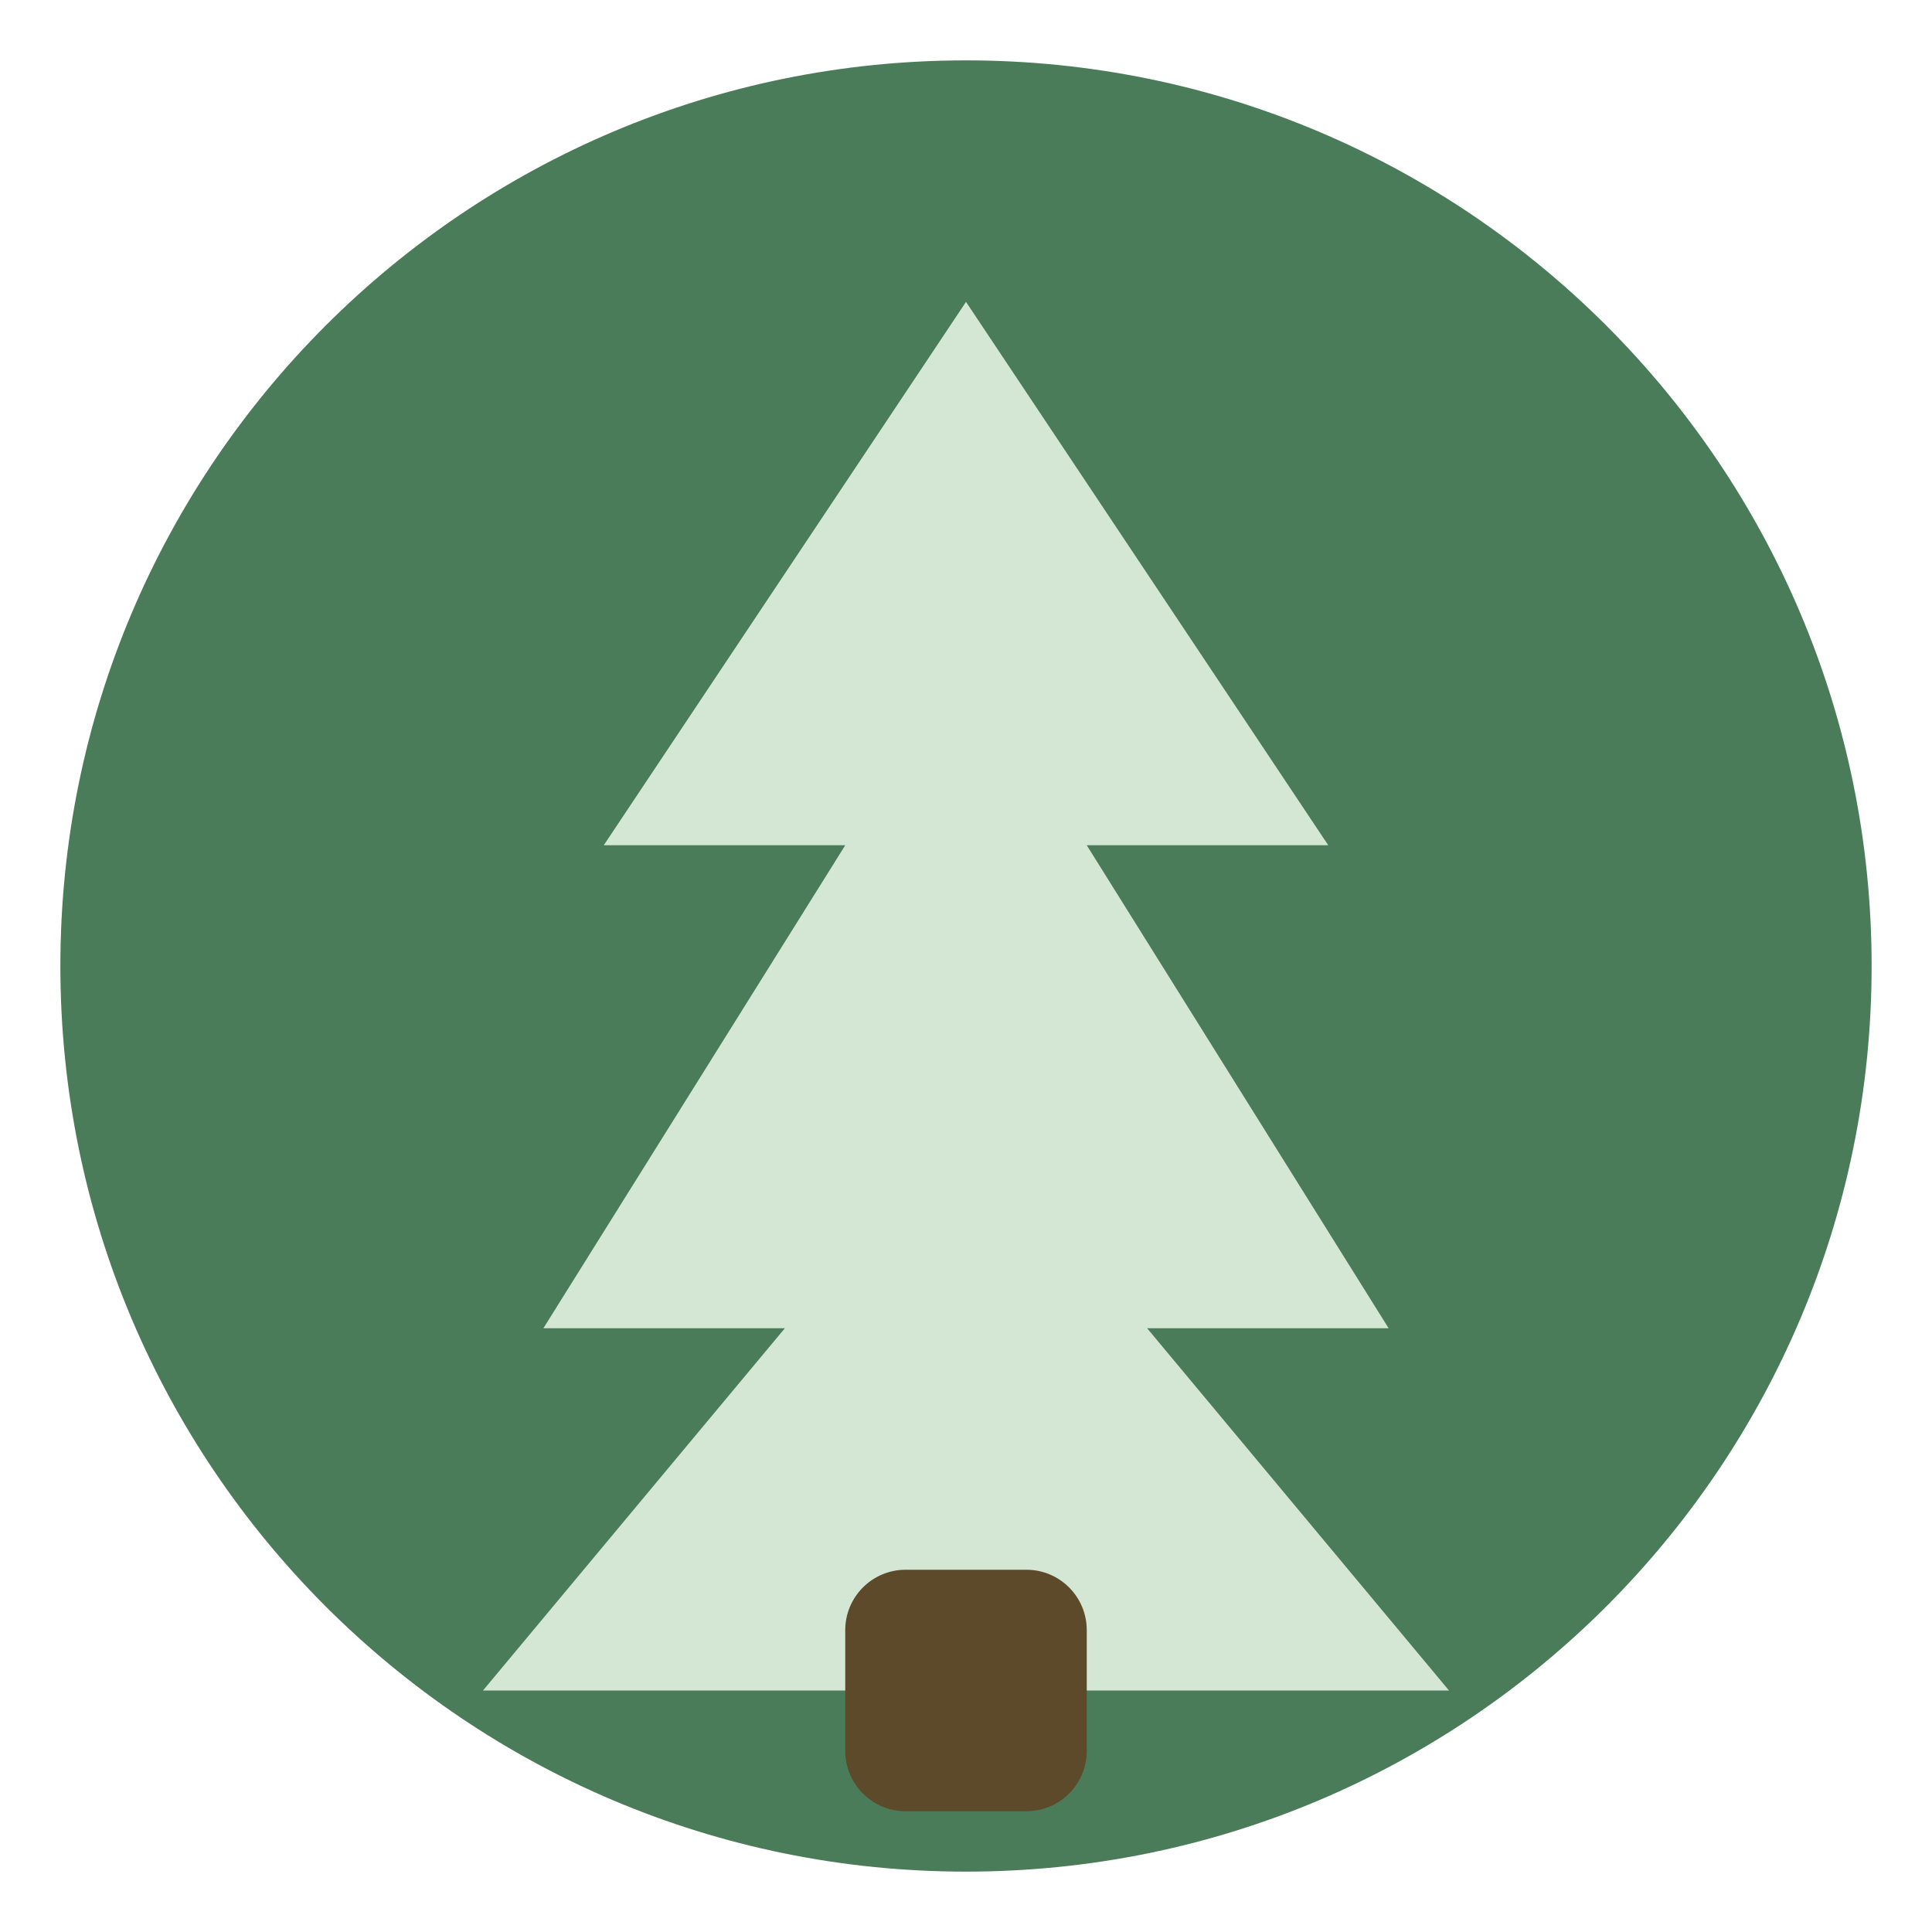
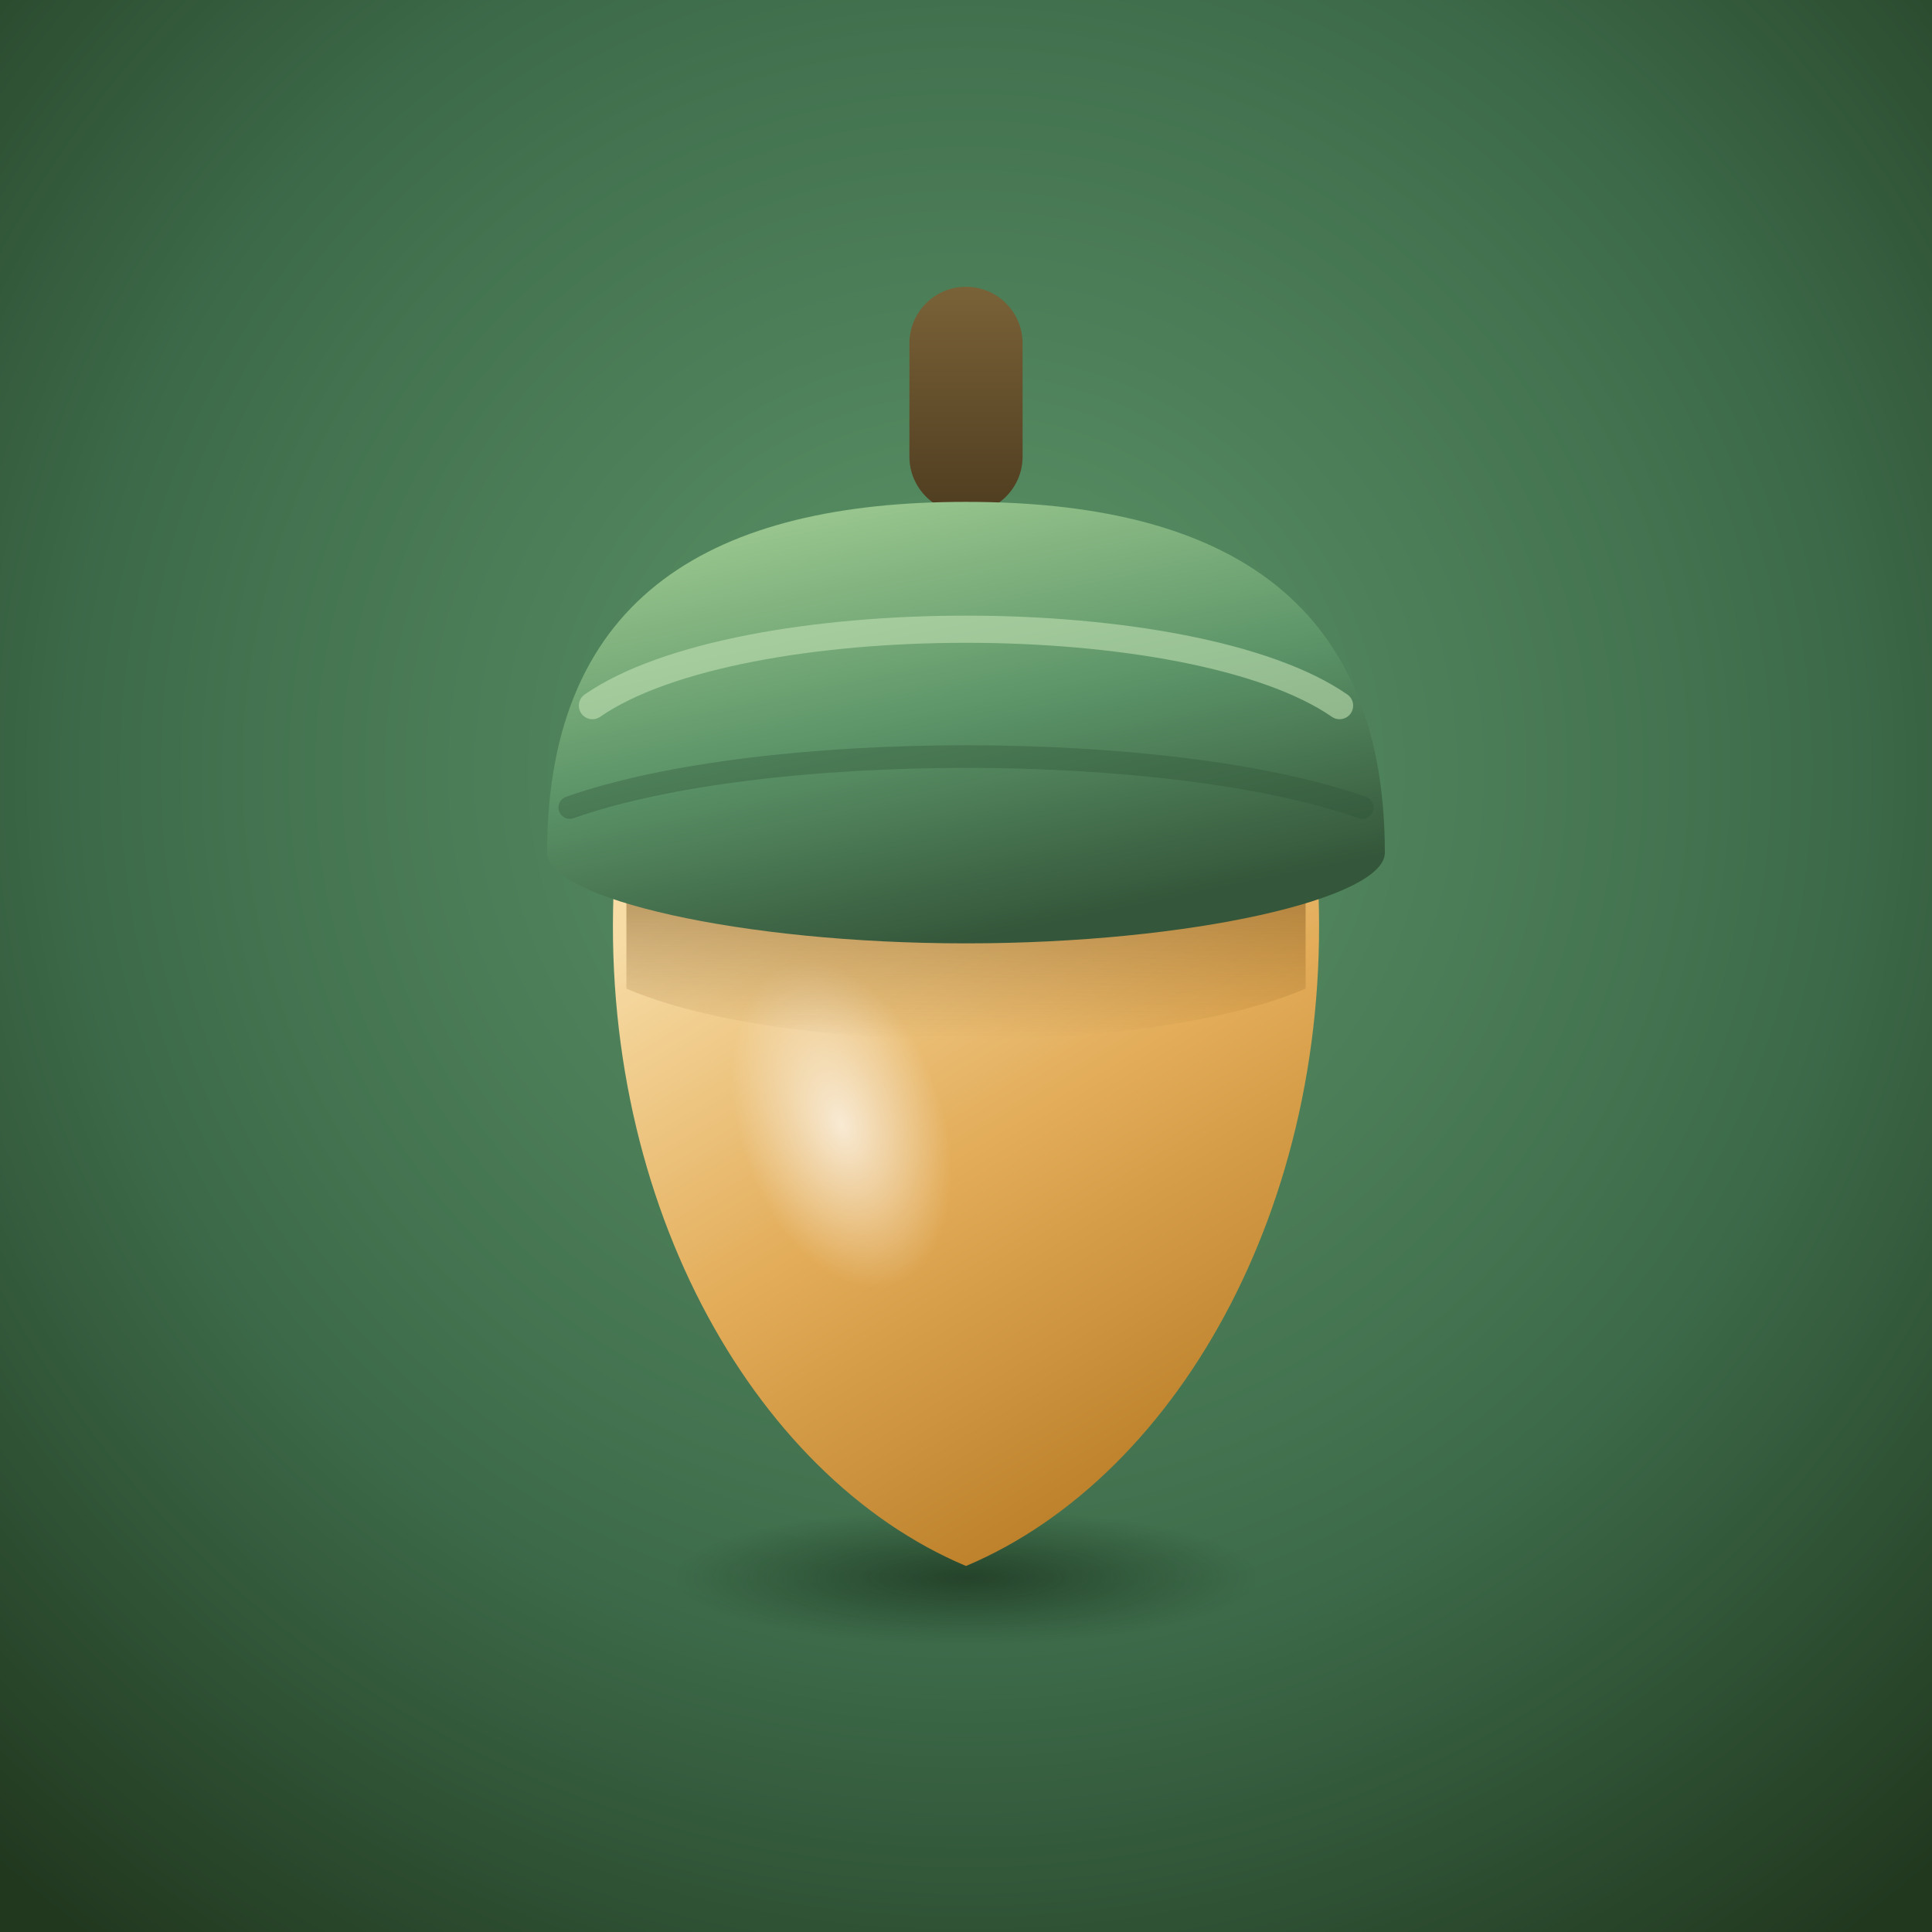
<svg xmlns="http://www.w3.org/2000/svg" viewBox="0 0 512 512">
-   <circle cx="256" cy="256" r="240" fill="#4a7c59" />
-   <path d="M256 80 L160 224 H224 L144 352 H208 L128 448 H384 L304 352 H368 L288 224 H352 Z" fill="#d4e6d4" />
-   <rect x="224" y="416" width="64" height="64" rx="16" fill="#5c4a2a" />
+   <defs>
+     <radialGradient id="bg" cx="50%" cy="40%" r="75%">
+       <stop offset="0" stop-color="#5e9669" />
+       <stop offset="0.6" stop-color="#3d6b4a" />
+       <stop offset="1" stop-color="#21381f" />
+     </radialGradient>
+     <linearGradient id="cap" x1="0.1" y1="0" x2="0.5" y2="1">
+       <stop offset="0" stop-color="#a6d196" />
+       <stop offset="0.55" stop-color="#5c9468" />
+       <stop offset="1" stop-color="#34563a" />
+     </linearGradient>
+     <linearGradient id="nut" x1="0.2" y1="0" x2="0.8" y2="1">
+       <stop offset="0" stop-color="#f7dca6" />
+       <stop offset="0.45" stop-color="#e2ab57" />
+       <stop offset="1" stop-color="#b3751f" />
+     </linearGradient>
+     <linearGradient id="stem" x1="0" y1="0" x2="0" y2="1">
+       <stop offset="0" stop-color="#7a6238" />
+       <stop offset="1" stop-color="#4f3d20" />
+     </linearGradient>
+     <radialGradient id="spec" cx="50%" cy="50%" r="50%">
+       <stop offset="0" stop-color="#ffffff" stop-opacity="0.7" />
+       <stop offset="1" stop-color="#ffffff" stop-opacity="0" />
+     </radialGradient>
+     <radialGradient id="contact" cx="50%" cy="50%" r="50%">
+       <stop offset="0" stop-color="#0e1f0d" stop-opacity="0.55" />
+       <stop offset="1" stop-color="#0e1f0d" stop-opacity="0" />
+     </radialGradient>
+     <linearGradient id="capshadow" x1="0" y1="0" x2="0" y2="1">
+       <stop offset="0" stop-color="#7a4f15" stop-opacity="0.5" />
+       <stop offset="1" stop-color="#7a4f15" stop-opacity="0" />
+     </linearGradient>
+   </defs>
+   <rect width="512" height="512" fill="url(#bg)" />
+   <g transform="translate(106,70) scale(3.0)">
+     <ellipse cx="50" cy="116" rx="26" ry="6" fill="url(#contact)" />
+     <path d="M19,53 C17,82 31,107 50,115 C69,107 83,82 81,53 C81,53 66,57 50,57 C34,57 19,53 19,53 Z" fill="url(#nut)" />
+     <ellipse cx="39" cy="76" rx="9" ry="15" fill="url(#spec)" transform="rotate(-18 39 76)" />
+     <path d="M20,55 C34,60 66,60 80,55 L80,64 C66,70 34,70 20,64 Z" fill="url(#capshadow)" />
+     <rect x="45" y="2" width="10" height="20" rx="5" fill="url(#stem)" />
+     <path d="M13,52 C13,29 28,21 50,21 C72,21 87,29 87,52 C87,56 70,60 50,60 C30,60 13,56 13,52 Z" fill="url(#cap)" />
+     <path d="M17,39 C30,30 70,30 83,39" stroke="#c8e6b8" stroke-width="2.4" fill="none" opacity="0.55" stroke-linecap="round" />
+     <path d="M15,48 C32,42 68,42 85,48" stroke="#2f5236" stroke-width="2" fill="none" opacity="0.35" stroke-linecap="round" />
+   </g>
</svg>
